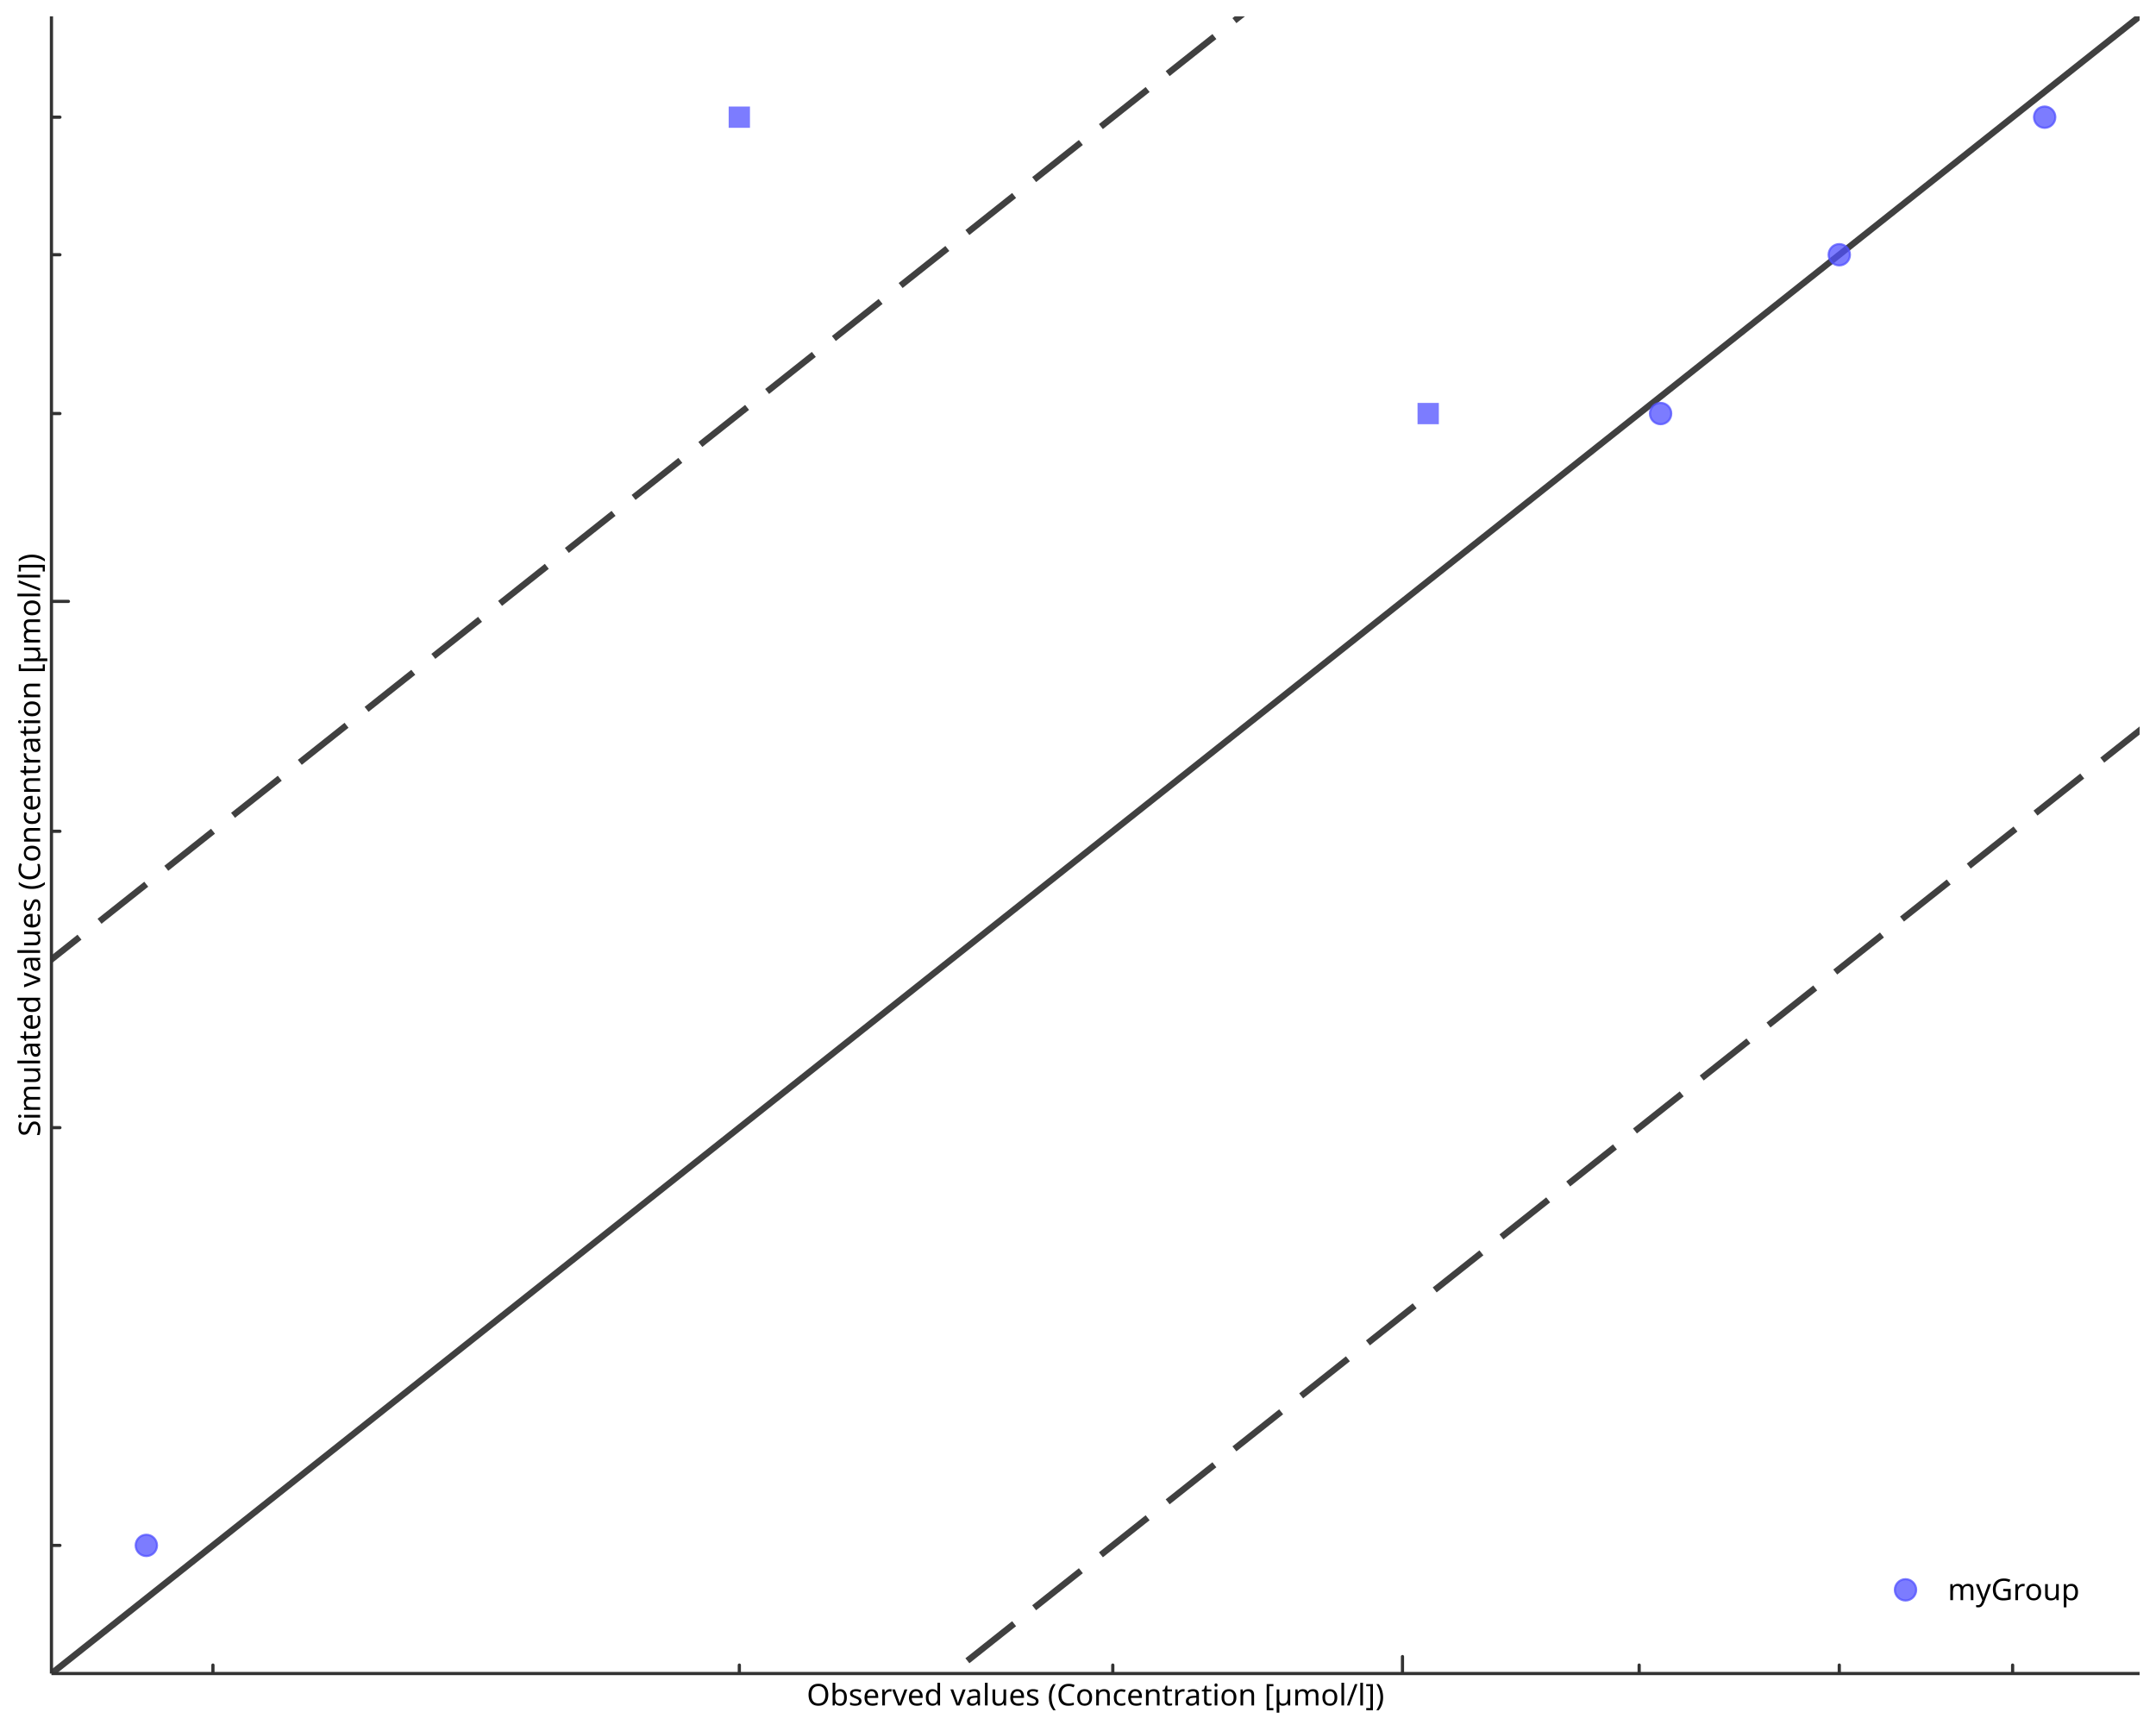
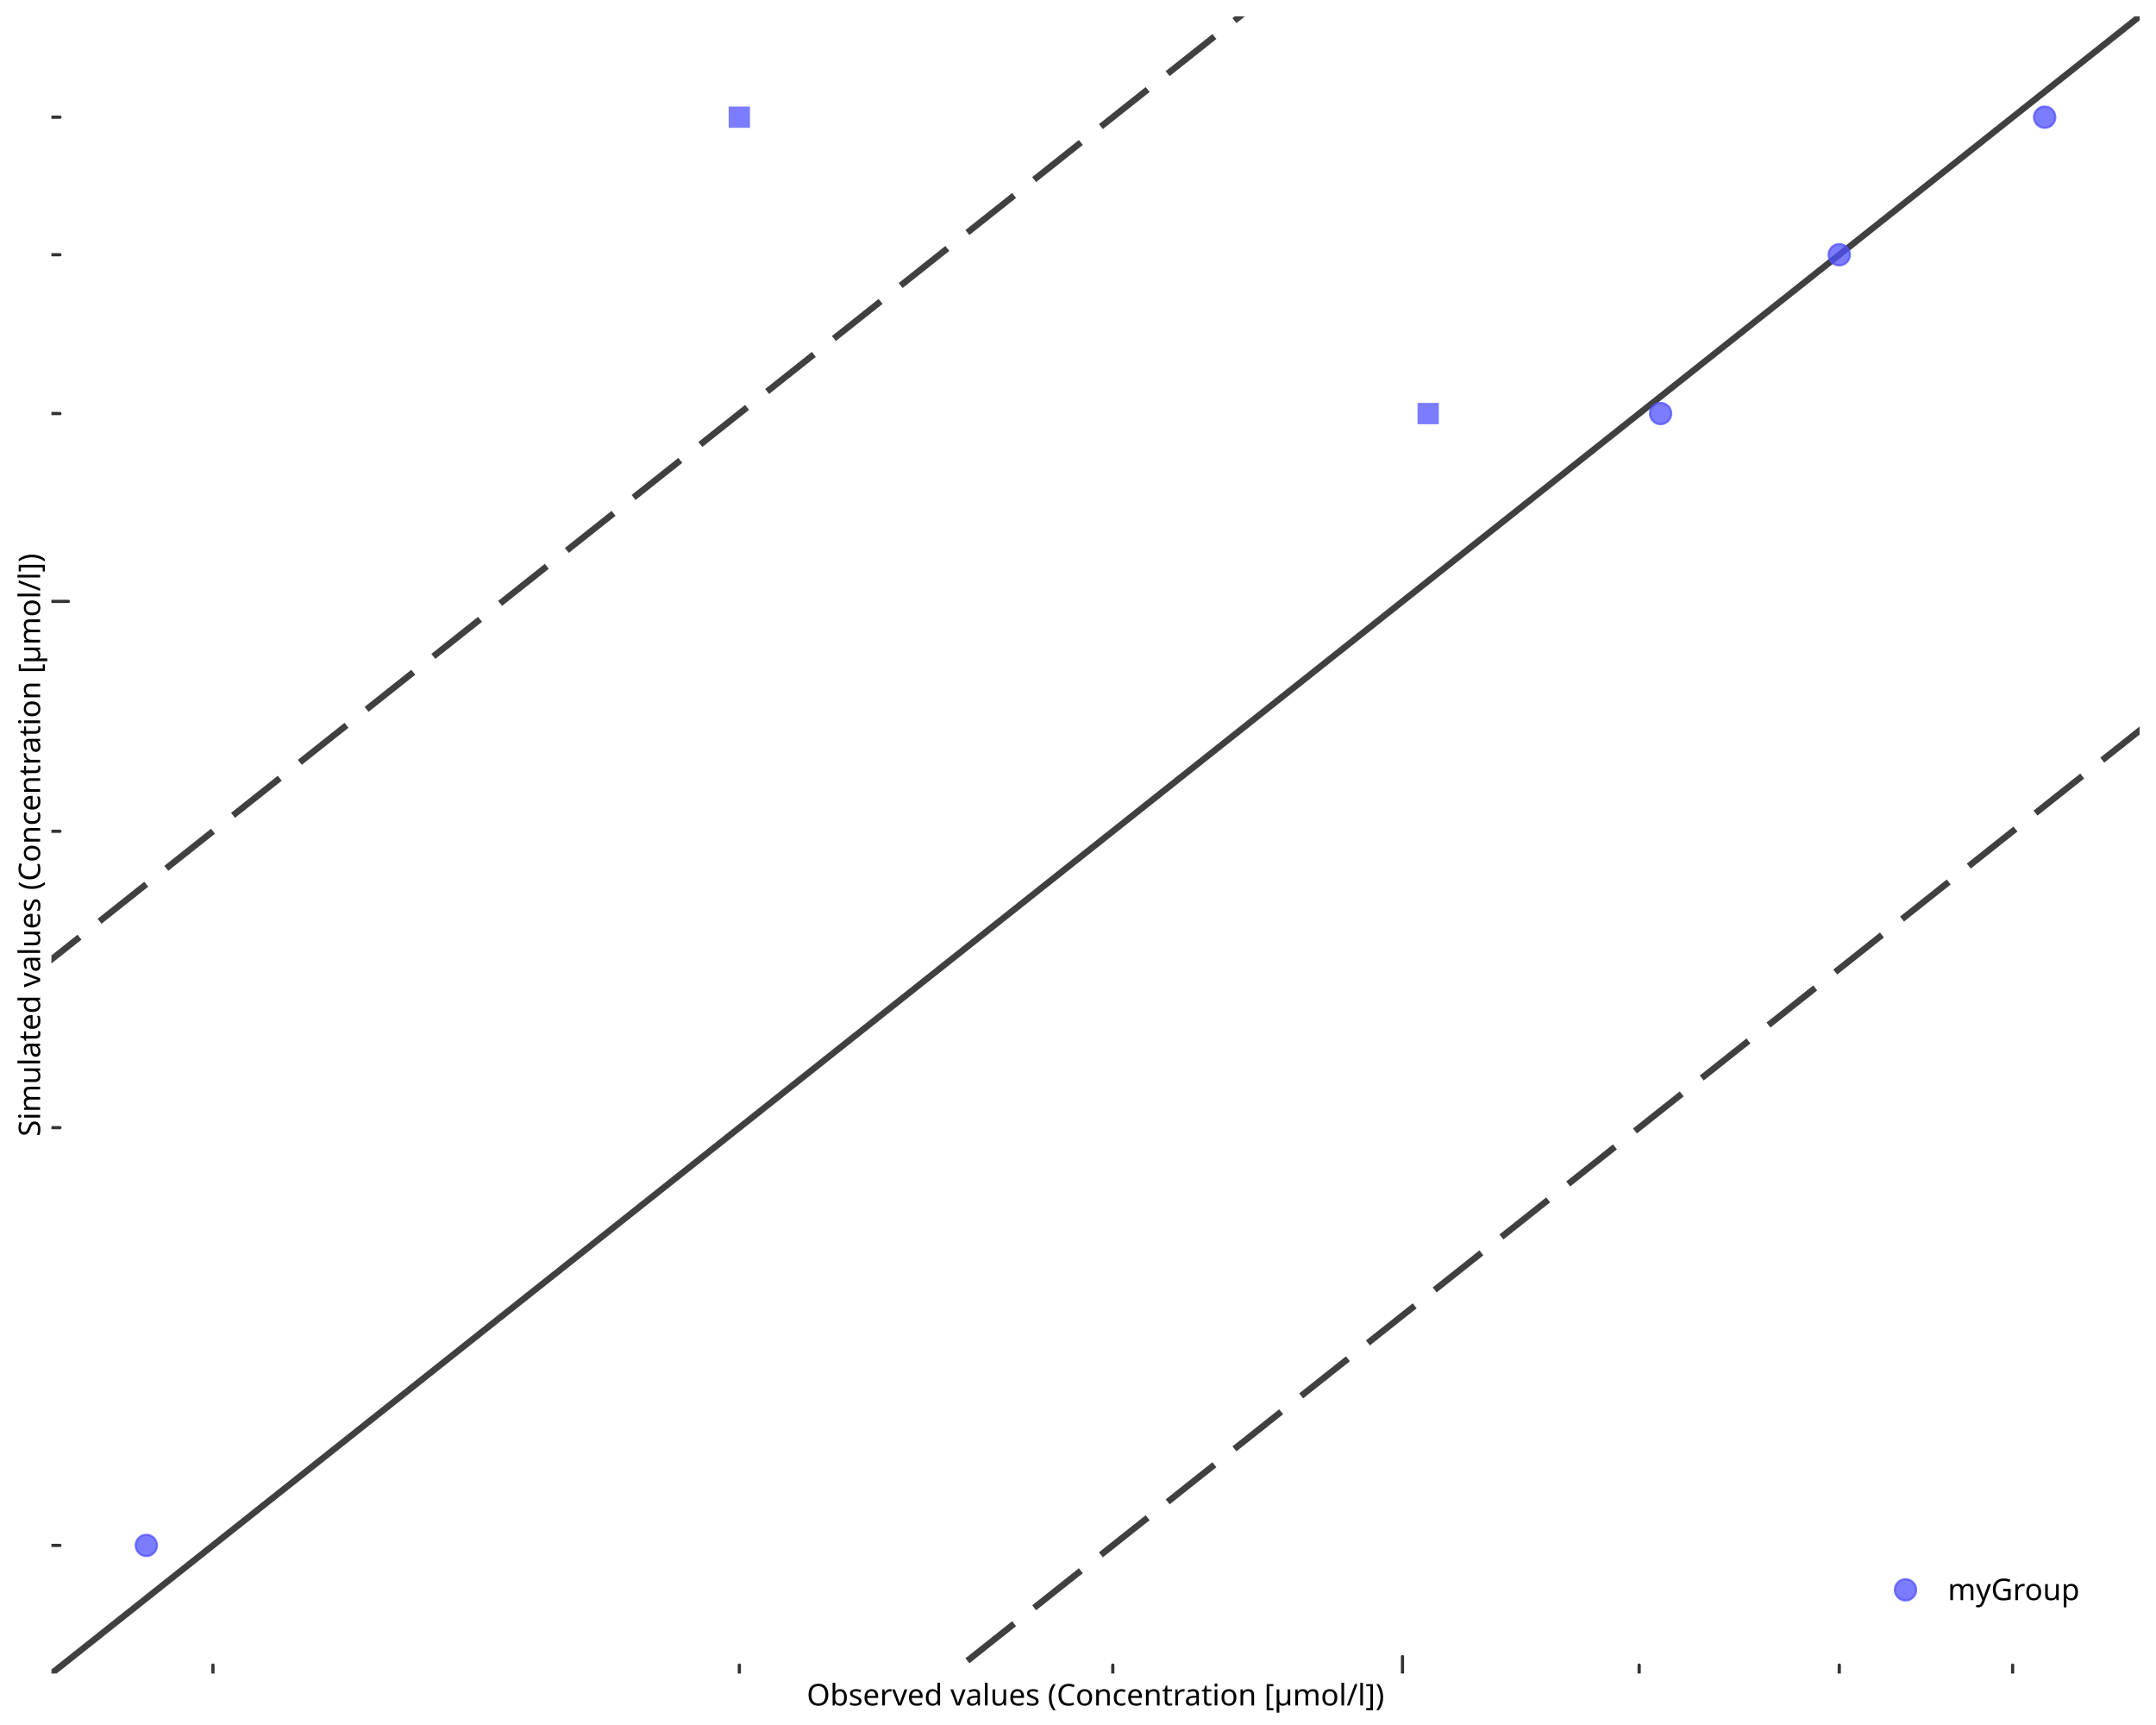
<svg xmlns="http://www.w3.org/2000/svg" class="svglite" data-engine-version="2.0" width="720.00pt" height="576.00pt" viewBox="0 0 720.00 576.00">
  <defs>
    <style type="text/css">
    .svglite line, .svglite polyline, .svglite polygon, .svglite path, .svglite rect, .svglite circle {
      fill: none;
      stroke: #000000;
      stroke-linecap: round;
      stroke-linejoin: round;
      stroke-miterlimit: 10.00;
    }
  </style>
  </defs>
  <rect width="100%" height="100%" style="stroke: none; fill: #FFFFFF;" />
  <defs>
    <clipPath id="cpMC4wMHw3MjAuMDB8MC4wMHw1NzYuMDA=">
      <rect x="0.00" y="0.00" width="720.00" height="576.00" />
    </clipPath>
  </defs>
  <g clip-path="url(#cpMC4wMHw3MjAuMDB8MC4wMHw1NzYuMDA=)">
    <rect x="0.00" y="0.00" width="720.00" height="576.00" style="stroke-width: 1.07; stroke: none; fill: #FFFFFF;" />
  </g>
  <defs>
    <clipPath id="cpMTcuMTh8NzE0LjUyfDUuNDh8NTU4Ljgy">
      <rect x="17.18" y="5.48" width="697.34" height="553.34" />
    </clipPath>
  </defs>
  <g clip-path="url(#cpMTcuMTh8NzE0LjUyfDUuNDh8NTU4Ljgy)">
    <rect x="17.18" y="5.48" width="697.34" height="553.34" style="stroke-width: 1.07; stroke: none; fill: #FFFFFF;" />
  </g>
  <g clip-path="url(#cpMC4wMHw3MjAuMDB8MC4wMHw1NzYuMDA=)">
</g>
  <g clip-path="url(#cpMTcuMTh8NzE0LjUyfDUuNDh8NTU4Ljgy)">
</g>
  <g clip-path="url(#cpMC4wMHw3MjAuMDB8MC4wMHw1NzYuMDA=)">
</g>
  <g clip-path="url(#cpMTcuMTh8NzE0LjUyfDUuNDh8NTU4Ljgy)">
</g>
  <g clip-path="url(#cpMC4wMHw3MjAuMDB8MC4wMHw1NzYuMDA=)">
</g>
  <g clip-path="url(#cpMTcuMTh8NzE0LjUyfDUuNDh8NTU4Ljgy)">
</g>
  <g clip-path="url(#cpMC4wMHw3MjAuMDB8MC4wMHw1NzYuMDA=)">
</g>
  <g clip-path="url(#cpMTcuMTh8NzE0LjUyfDUuNDh8NTU4Ljgy)">
</g>
  <g clip-path="url(#cpMC4wMHw3MjAuMDB8MC4wMHw1NzYuMDA=)">
</g>
  <g clip-path="url(#cpMTcuMTh8NzE0LjUyfDUuNDh8NTU4Ljgy)">
</g>
  <g clip-path="url(#cpMC4wMHw3MjAuMDB8MC4wMHw1NzYuMDA=)">
</g>
  <g clip-path="url(#cpMTcuMTh8NzE0LjUyfDUuNDh8NTU4Ljgy)">
</g>
  <g clip-path="url(#cpMC4wMHw3MjAuMDB8MC4wMHw1NzYuMDA=)">
</g>
  <g clip-path="url(#cpMTcuMTh8NzE0LjUyfDUuNDh8NTU4Ljgy)">
</g>
  <g clip-path="url(#cpMC4wMHw3MjAuMDB8MC4wMHw1NzYuMDA=)">
</g>
  <g clip-path="url(#cpMTcuMTh8NzE0LjUyfDUuNDh8NTU4Ljgy)">
</g>
  <g clip-path="url(#cpMC4wMHw3MjAuMDB8MC4wMHw1NzYuMDA=)">
</g>
  <g clip-path="url(#cpMTcuMTh8NzE0LjUyfDUuNDh8NTU4Ljgy)">
</g>
  <g clip-path="url(#cpMC4wMHw3MjAuMDB8MC4wMHw1NzYuMDA=)">
</g>
  <g clip-path="url(#cpMTcuMTh8NzE0LjUyfDUuNDh8NTU4Ljgy)">
</g>
  <g clip-path="url(#cpMC4wMHw3MjAuMDB8MC4wMHw1NzYuMDA=)">
</g>
  <g clip-path="url(#cpMTcuMTh8NzE0LjUyfDUuNDh8NTU4Ljgy)">
</g>
  <g clip-path="url(#cpMC4wMHw3MjAuMDB8MC4wMHw1NzYuMDA=)">
</g>
  <g clip-path="url(#cpMTcuMTh8NzE0LjUyfDUuNDh8NTU4Ljgy)">
</g>
  <g clip-path="url(#cpMC4wMHw3MjAuMDB8MC4wMHw1NzYuMDA=)">
</g>
  <g clip-path="url(#cpMTcuMTh8NzE0LjUyfDUuNDh8NTU4Ljgy)">
</g>
  <g clip-path="url(#cpMC4wMHw3MjAuMDB8MC4wMHw1NzYuMDA=)">
</g>
  <g clip-path="url(#cpMTcuMTh8NzE0LjUyfDUuNDh8NTU4Ljgy)">
</g>
  <g clip-path="url(#cpMC4wMHw3MjAuMDB8MC4wMHw1NzYuMDA=)">
</g>
  <g clip-path="url(#cpMTcuMTh8NzE0LjUyfDUuNDh8NTU4Ljgy)">
</g>
  <g clip-path="url(#cpMC4wMHw3MjAuMDB8MC4wMHw1NzYuMDA=)">
</g>
  <g clip-path="url(#cpMTcuMTh8NzE0LjUyfDUuNDh8NTU4Ljgy)">
+ </g>
+   <g clip-path="url(#cpMC4wMHw3MjAuMDB8MC4wMHw1NzYuMDA=)">
+ </g>
+   <g clip-path="url(#cpMTcuMTh8NzE0LjUyfDUuNDh8NTU4Ljgy)">
+ </g>
+   <g clip-path="url(#cpMC4wMHw3MjAuMDB8MC4wMHw1NzYuMDA=)">
+ </g>
+   <g clip-path="url(#cpMTcuMTh8NzE0LjUyfDUuNDh8NTU4Ljgy)">
+ </g>
+   <g clip-path="url(#cpMC4wMHw3MjAuMDB8MC4wMHw1NzYuMDA=)">
+ </g>
+   <g clip-path="url(#cpMTcuMTh8NzE0LjUyfDUuNDh8NTU4Ljgy)">
+ </g>
+   <g clip-path="url(#cpMC4wMHw3MjAuMDB8MC4wMHw1NzYuMDA=)">
+ </g>
+   <g clip-path="url(#cpMTcuMTh8NzE0LjUyfDUuNDh8NTU4Ljgy)">
    <line x1="-680.17" y1="1112.17" x2="1411.86" y2="-547.86" style="stroke-width: 2.13; stroke: #000000; stroke-opacity: 0.75; stroke-linecap: butt;" />
    <line x1="-680.17" y1="873.72" x2="1411.86" y2="-786.31" style="stroke-width: 2.13; stroke: #000000; stroke-opacity: 0.75; stroke-dasharray: 19.92,8.54; stroke-linecap: butt;" />
    <line x1="-680.17" y1="1350.62" x2="1411.86" y2="-309.41" style="stroke-width: 2.13; stroke: #000000; stroke-opacity: 0.75; stroke-dasharray: 19.92,8.54; stroke-linecap: butt;" />
    <circle cx="48.87" cy="516.03" r="3.56" style="stroke-width: 0.71; stroke: #5050FF; stroke-opacity: 0.75; fill: #5050FF; fill-opacity: 0.75;" />
    <circle cx="554.56" cy="138.09" r="3.56" style="stroke-width: 0.71; stroke: #5050FF; stroke-opacity: 0.75; fill: #5050FF; fill-opacity: 0.75;" />
    <circle cx="614.23" cy="85.06" r="3.56" style="stroke-width: 0.71; stroke: #5050FF; stroke-opacity: 0.75; fill: #5050FF; fill-opacity: 0.75;" />
    <circle cx="682.82" cy="39.13" r="3.56" style="stroke-width: 0.71; stroke: #5050FF; stroke-opacity: 0.75; fill: #5050FF; fill-opacity: 0.75;" />
    <polygon points="473.39,141.65 480.50,141.65 480.50,134.54 473.39,134.54 " style="stroke-width: 0.71; stroke: none; fill: #5050FF; fill-opacity: 0.75;" />
    <polygon points="243.34,42.68 250.45,42.68 250.45,35.57 243.34,35.57 " style="stroke-width: 0.71; stroke: none; fill: #5050FF; fill-opacity: 0.75;" />
    <line x1="71.11" y1="558.82" x2="71.11" y2="555.99" style="stroke-width: 1.07; stroke: #333333;" />
    <line x1="246.90" y1="558.82" x2="246.90" y2="555.99" style="stroke-width: 1.07; stroke: #333333;" />
    <line x1="371.62" y1="558.82" x2="371.62" y2="555.99" style="stroke-width: 1.07; stroke: #333333;" />
    <line x1="468.36" y1="558.82" x2="468.36" y2="553.15" style="stroke-width: 1.07; stroke: #333333;" />
    <line x1="547.40" y1="558.82" x2="547.40" y2="555.99" style="stroke-width: 1.07; stroke: #333333;" />
    <line x1="614.23" y1="558.82" x2="614.23" y2="555.99" style="stroke-width: 1.07; stroke: #333333;" />
    <line x1="672.12" y1="558.82" x2="672.12" y2="555.99" style="stroke-width: 1.07; stroke: #333333;" />
    <line x1="17.18" y1="516.03" x2="20.01" y2="516.03" style="stroke-width: 1.07; stroke: #333333;" />
    <line x1="17.18" y1="376.54" x2="20.01" y2="376.54" style="stroke-width: 1.07; stroke: #333333;" />
    <line x1="17.18" y1="277.58" x2="20.01" y2="277.58" style="stroke-width: 1.07; stroke: #333333;" />
    <line x1="17.18" y1="200.81" x2="22.85" y2="200.81" style="stroke-width: 1.07; stroke: #333333;" />
    <line x1="17.18" y1="138.09" x2="20.01" y2="138.09" style="stroke-width: 1.07; stroke: #333333;" />
    <line x1="17.18" y1="85.06" x2="20.01" y2="85.06" style="stroke-width: 1.07; stroke: #333333;" />
    <line x1="17.18" y1="39.13" x2="20.01" y2="39.13" style="stroke-width: 1.07; stroke: #333333;" />
  </g>
  <g clip-path="url(#cpMC4wMHw3MjAuMDB8MC4wMHw1NzYuMDA=)">
-     <polyline points="17.18,558.82 17.18,5.48 " style="stroke-width: 1.07; stroke: #333333; stroke-linecap: butt;" />
-     <polyline points="17.18,558.82 714.52,558.82 " style="stroke-width: 1.07; stroke: #333333; stroke-linecap: butt;" />
    <text x="365.85" y="569.48" text-anchor="middle" style="font-size: 10.00px; font-family: sans;" textLength="181.97px" lengthAdjust="spacingAndGlyphs">Observed values (Concentration [µmol/l])</text>
    <text transform="translate(13.40,282.15) rotate(-90)" text-anchor="middle" style="font-size: 10.00px; font-family: sans;" textLength="183.08px" lengthAdjust="spacingAndGlyphs">Simulated values (Concentration [µmol/l])</text>
-     <rect x="622.23" y="511.27" width="74.85" height="33.72" style="stroke-width: 1.07; stroke: none; fill: #FFFFFF;" />
+     <rect x="622.23" y="516.75" width="74.85" height="28.24" style="stroke-width: 1.07; stroke: none; fill: #FFFFFF;" />
    <rect x="627.71" y="522.23" width="17.28" height="17.28" style="stroke-width: 1.07; stroke: none; fill: #FFFFFF;" />
    <circle cx="636.35" cy="530.87" r="3.56" style="stroke-width: 0.71; stroke: #5050FF; stroke-opacity: 0.75; fill: #5050FF; fill-opacity: 0.75;" />
    <text x="650.47" y="534.31" style="font-size: 10.00px; font-family: sans;" textLength="41.14px" lengthAdjust="spacingAndGlyphs">myGroup</text>
  </g>
</svg>
